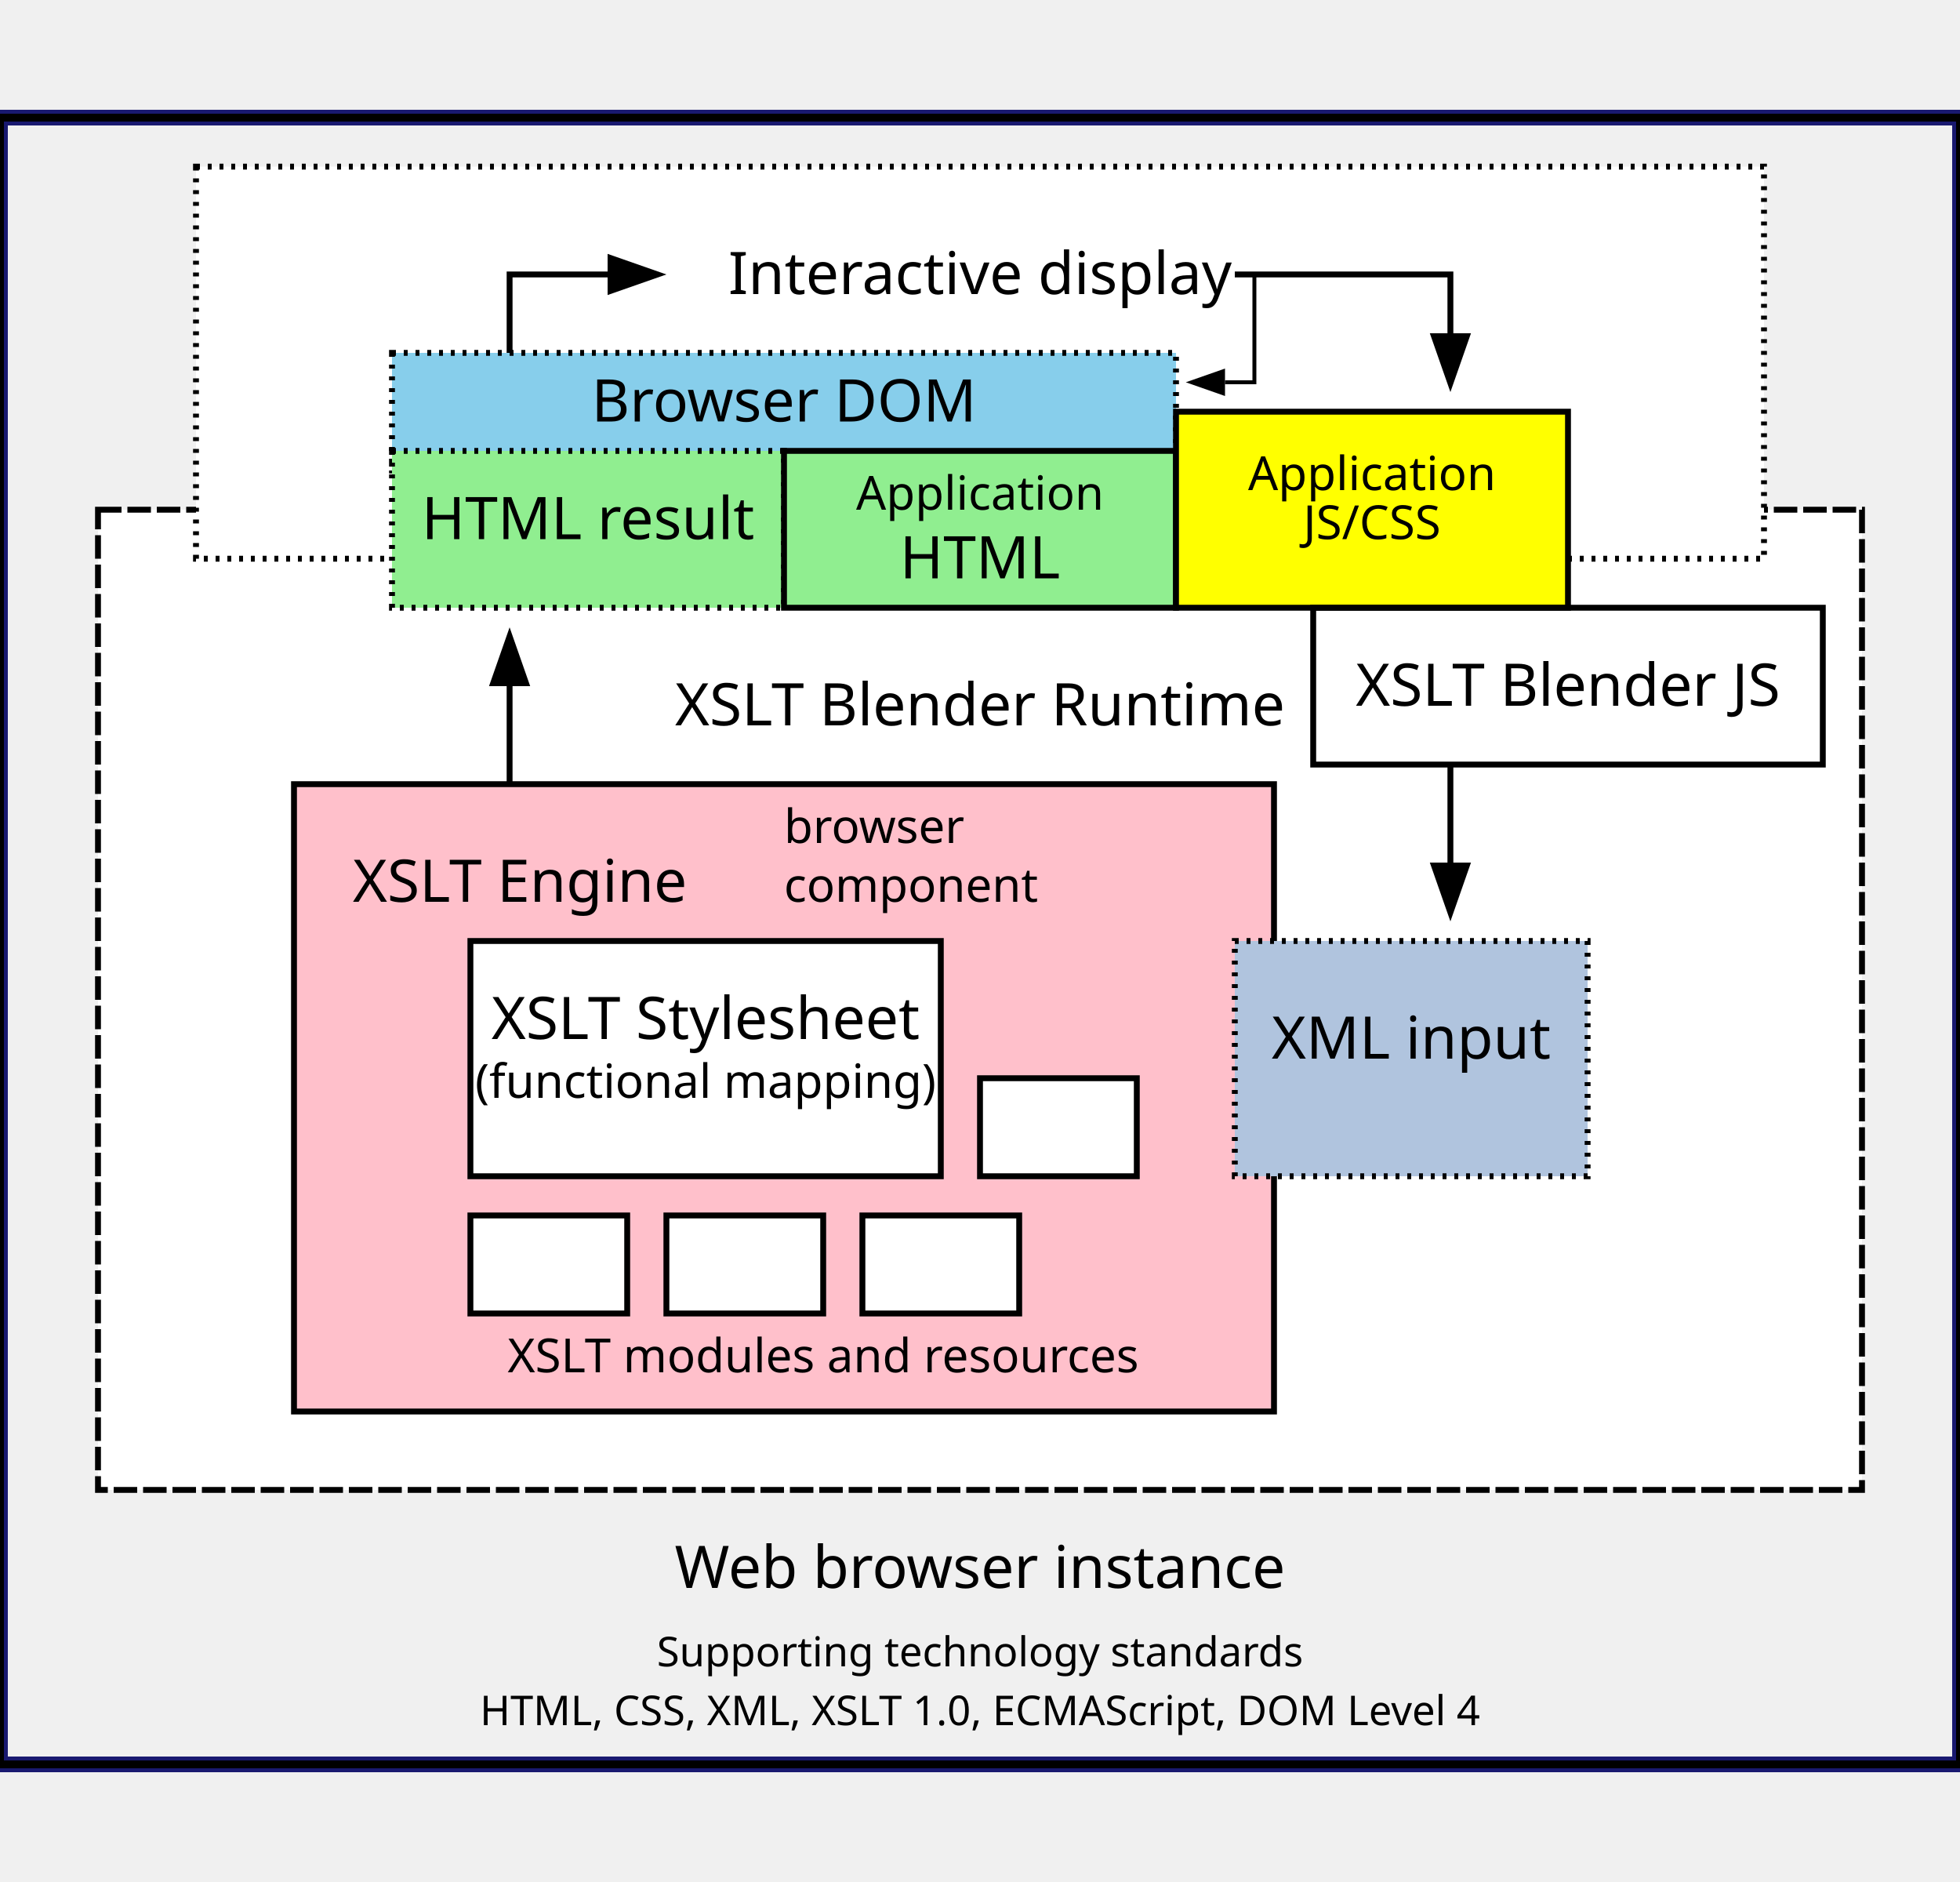
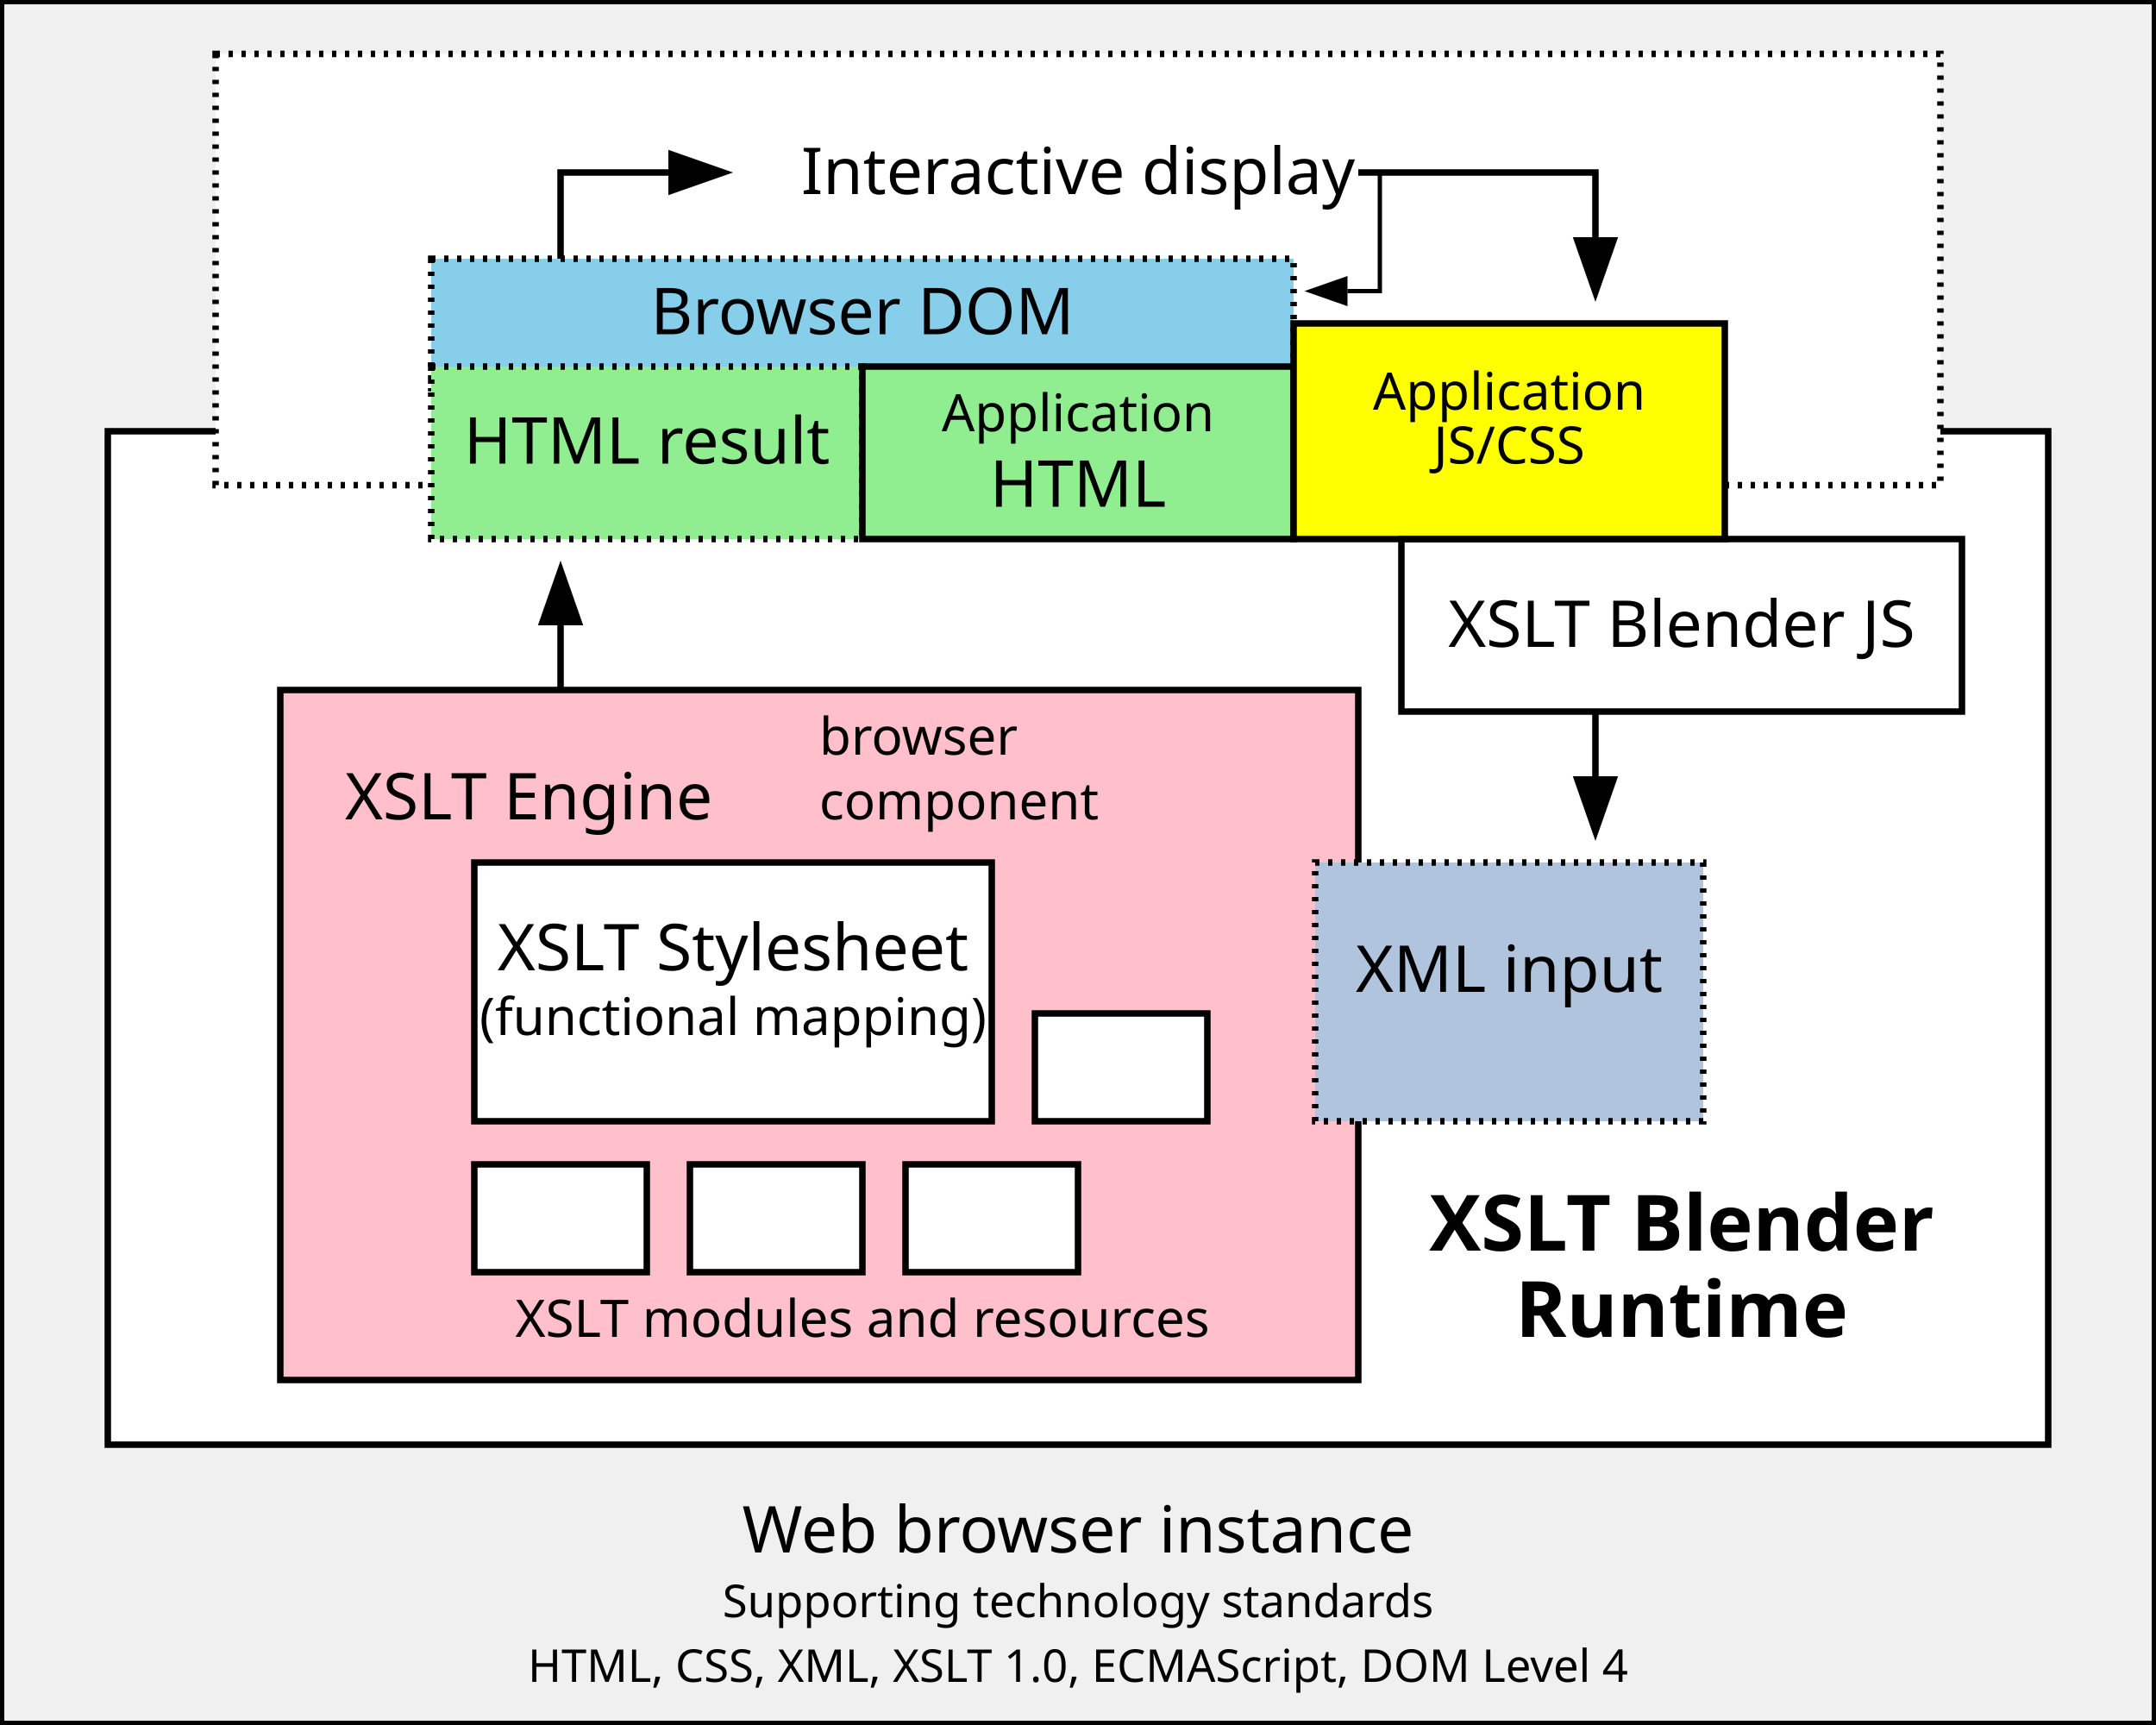
- <svg xmlns="http://www.w3.org/2000/svg" viewBox="0 0 1000 840" width="500" height="480">
+ <svg xmlns="http://www.w3.org/2000/svg" viewBox="0 0 1000 800" width="500" height="400">
  <defs>
    <marker id="arrowhead" markerWidth="10" markerHeight="7" refX="0" refY="3.5" orient="auto">
      <polygon points="0 0, 10 3.5, 0 7" />
    </marker>
  </defs>
  <g alignment-baseline="baseline" font-size="30" font-family="sans-serif">
-     <rect fill="none" stroke="midnightblue" stroke-width="8" x="0" y="0" width="100%" height="100%" />
    <rect fill="none" stroke="black" stroke-width="4" x="0" y="0" width="100%" height="100%" />
    <g transform="translate(500 500)" text-anchor="middle">
-       <rect fill="white" stroke="black" stroke-width="3" stroke-dasharray="12 3" x="-450" width="900" y="-300" height="500" />
-       <text y="-190">XSLT Blender Runtime</text>
-       <g transform="translate(-100 -100)" text-anchor="start">
-         <rect fill="pink" stroke="black" stroke-width="3" x="-250" width="500" y="-60" height="320" />
-         <text y="0" x="-220">XSLT Engine</text>
-         <text y="-30" font-size="80%">browser</text>
-         <text y="0" font-size="80%">component</text>
+       <rect fill="white" stroke="black" stroke-width="3" x="-450" width="900" y="-300" height="470" />
+       <g transform="translate(280 80)" font-size="120%" font-weight="bold">
+         <text y="0">XSLT Blender</text>
+         <text y="40">Runtime</text>
      </g>
-       <g transform="translate(-80 0)">
+       <g transform="translate(-100 -20)">
+         <g transform="translate(-20 -100)" text-anchor="start">
+           <rect fill="pink" stroke="black" stroke-width="3" x="-250" width="500" y="-60" height="320" />
+           <text y="0" x="-220">XSLT Engine</text>
+           <text y="-30" font-size="80%">browser</text>
+           <text y="0" font-size="80%">component</text>
+         </g>
        <g transform="translate(-60 -20)">
          <rect fill="white" stroke="black" stroke-width="3" x="-120" width="240" y="-60" height="120" />
          <text y="-10">XSLT Stylesheet</text>
          <text y="20" font-size="80%">(functional mapping)</text>
        </g>
        <rect fill="white" stroke="black" stroke-width="3" width="80" height="50" x="-180" y="60" />
        <rect fill="white" stroke="black" stroke-width="3" width="80" height="50" x="-80" y="60" />
        <rect fill="white" stroke="black" stroke-width="3" width="80" height="50" x="20" y="60" />
        <rect fill="white" stroke="black" stroke-width="3" width="80" height="50" x="80" y="-10" />
        <text y="140" font-size="80%">XSLT modules and resources</text>
      </g>
    </g>
    <g transform="translate(500 40)" text-anchor="middle">
      <rect fill="white" stroke="black" stroke-width="3" x="-400" y="-15" height="200" width="800" stroke-dasharray="2 4" />
      <text y="50">Interactive display</text>
      <path d="M 130 40 h 110 v 30" stroke="black" fill="none" stroke-width="3" marker-end="url(#arrowhead)" />
      <path d="M 140 40 v 55 h -15" stroke="black" fill="none" stroke-width="2" marker-end="url(#arrowhead)" />
-       <path d="M 240 290 v 50" stroke="black" fill="none" stroke-width="3" marker-end="url(#arrowhead)" />
-       <path d="M -240 300 v -50" stroke="black" fill="none" stroke-width="3" marker-end="url(#arrowhead)" />
+       <path d="M 240 290 v 30" stroke="black" fill="none" stroke-width="3" marker-end="url(#arrowhead)" />
+       <path d="M -240 280 v -30" stroke="black" fill="none" stroke-width="3" marker-end="url(#arrowhead)" />
      <path d="M -240 80 v -40 h 50" stroke="black" fill="none" stroke-width="3" marker-end="url(#arrowhead)" />
-       <g transform="translate(220 440)" text-anchor="middle">
+       <g transform="translate(200 420)" text-anchor="middle">
        <rect fill="lightsteelblue" stroke="black" stroke-width="3" x="-90" width="180" y="-60" height="120" stroke-dasharray="2 4" />
        <text y="0">XML input</text>
      </g>
    </g>
    <g transform="translate(500 200)" text-anchor="middle">
      <g transform="translate(-100 -50)">
        <rect fill="skyblue" stroke="black" stroke-width="3" x="-200" width="400" y="-30" height="60" stroke-dasharray="2 4" />
        <text y="5">Browser DOM</text>
      </g>
      <g transform="translate(-200 0)">
        <rect fill="lightgreen" stroke="black" stroke-width="3" y="-30" height="80" x="-100" width="200" stroke-dasharray="2 4" />
        <text y="15" text-anchor="middle">HTML result</text>
      </g>
      <g transform="translate(0 0)">
        <rect fill="lightgreen" stroke="black" stroke-width="3" x="-100" width="200" y="-30" height="80" />
        <text y="0" font-size="80%">Application</text>
        <text y="35">HTML</text>
      </g>
      <g transform="translate(200 0)" font-size="80%">
        <rect fill="yellow" stroke="black" stroke-width="3" y="-50" height="100" x="-100" width="200" />
        <text y="-10">Application</text>
        <text y="15">JS/CSS</text>
      </g>
-       <g transform="translate(300 90)" text-anchor="middle">
+       <g transform="translate(280 90)" text-anchor="middle">
        <rect fill="none" stroke="black" stroke-width="3" x="-130" width="260" y="-40" height="80" />
        <text y="10">XSLT Blender JS</text>
      </g>
    </g>
-     <g transform="translate(500 750)" text-anchor="middle">
+     <g transform="translate(500 720)" text-anchor="middle">
      <text y="0">Web browser instance</text>
-       <text y="40" font-size="70%">Supporting technology standards</text>
-       <text y="70" font-size="70%">HTML, CSS, XML, XSLT 1.0, ECMAScript, DOM Level 4</text>
+       <text y="30" font-size="70%">Supporting technology standards</text>
+       <text y="60" font-size="70%">HTML, CSS, XML, XSLT 1.0, ECMAScript, DOM Level 4</text>
    </g>
  </g>
</svg>
